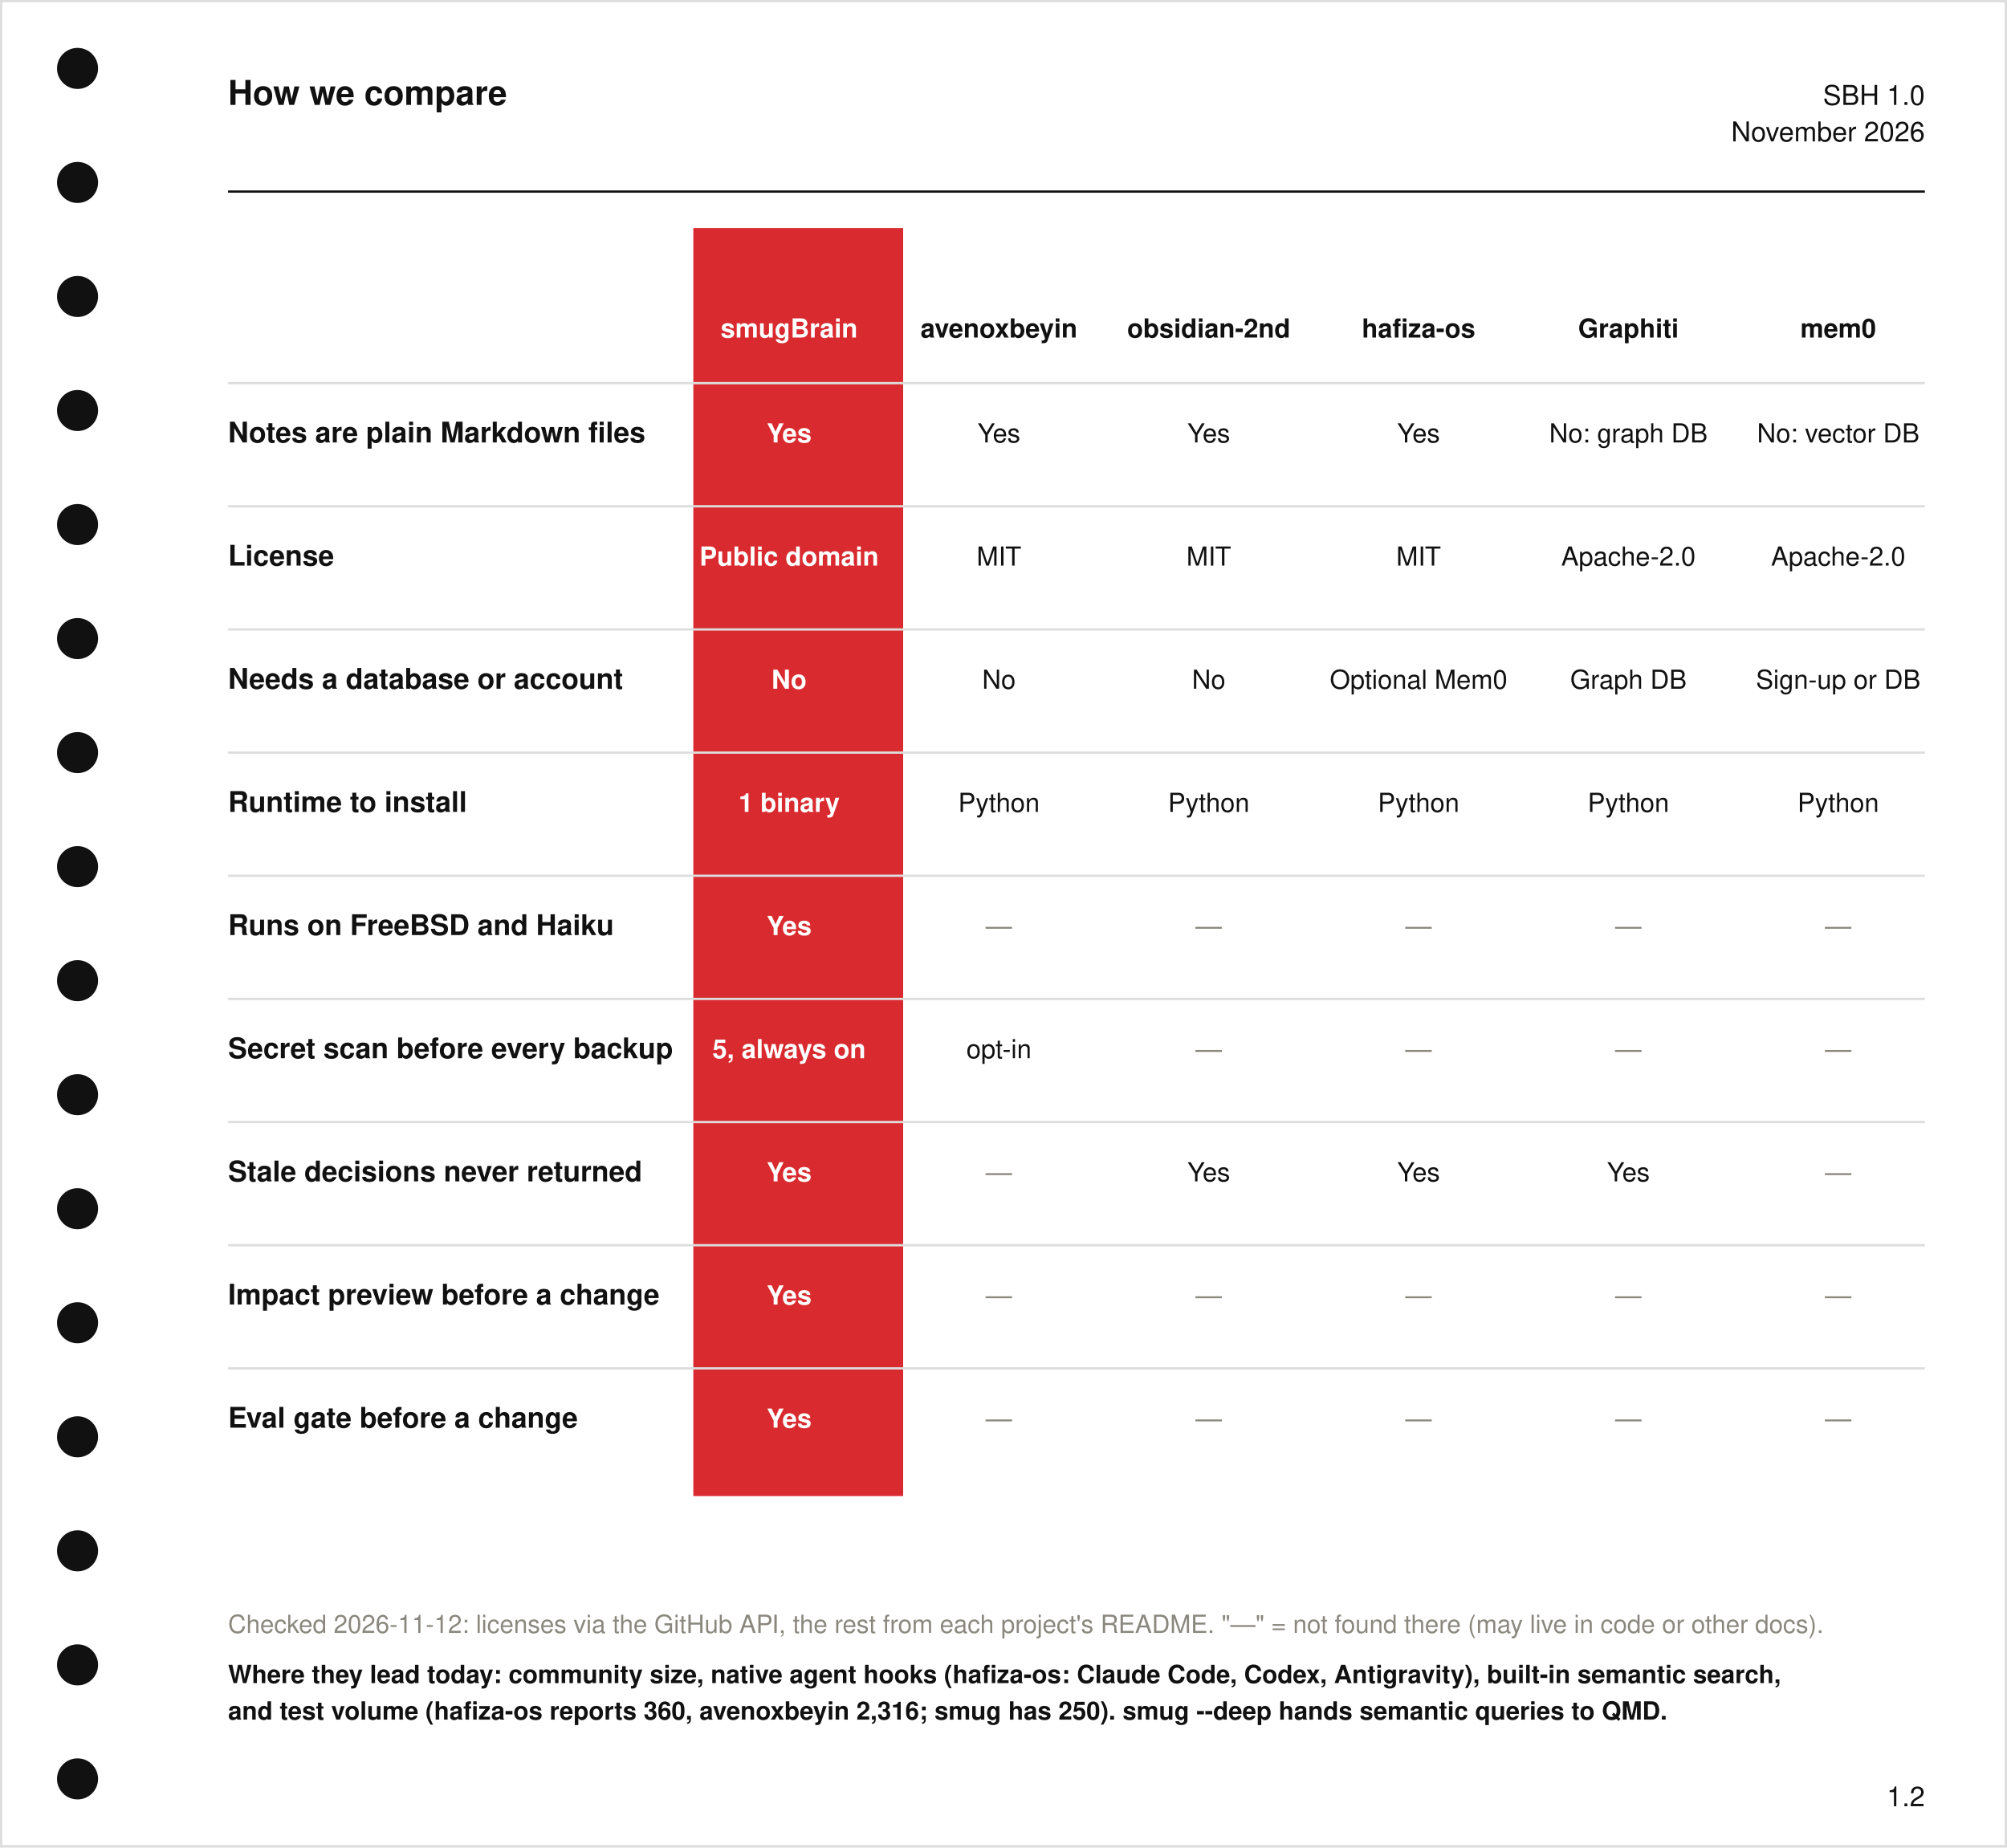
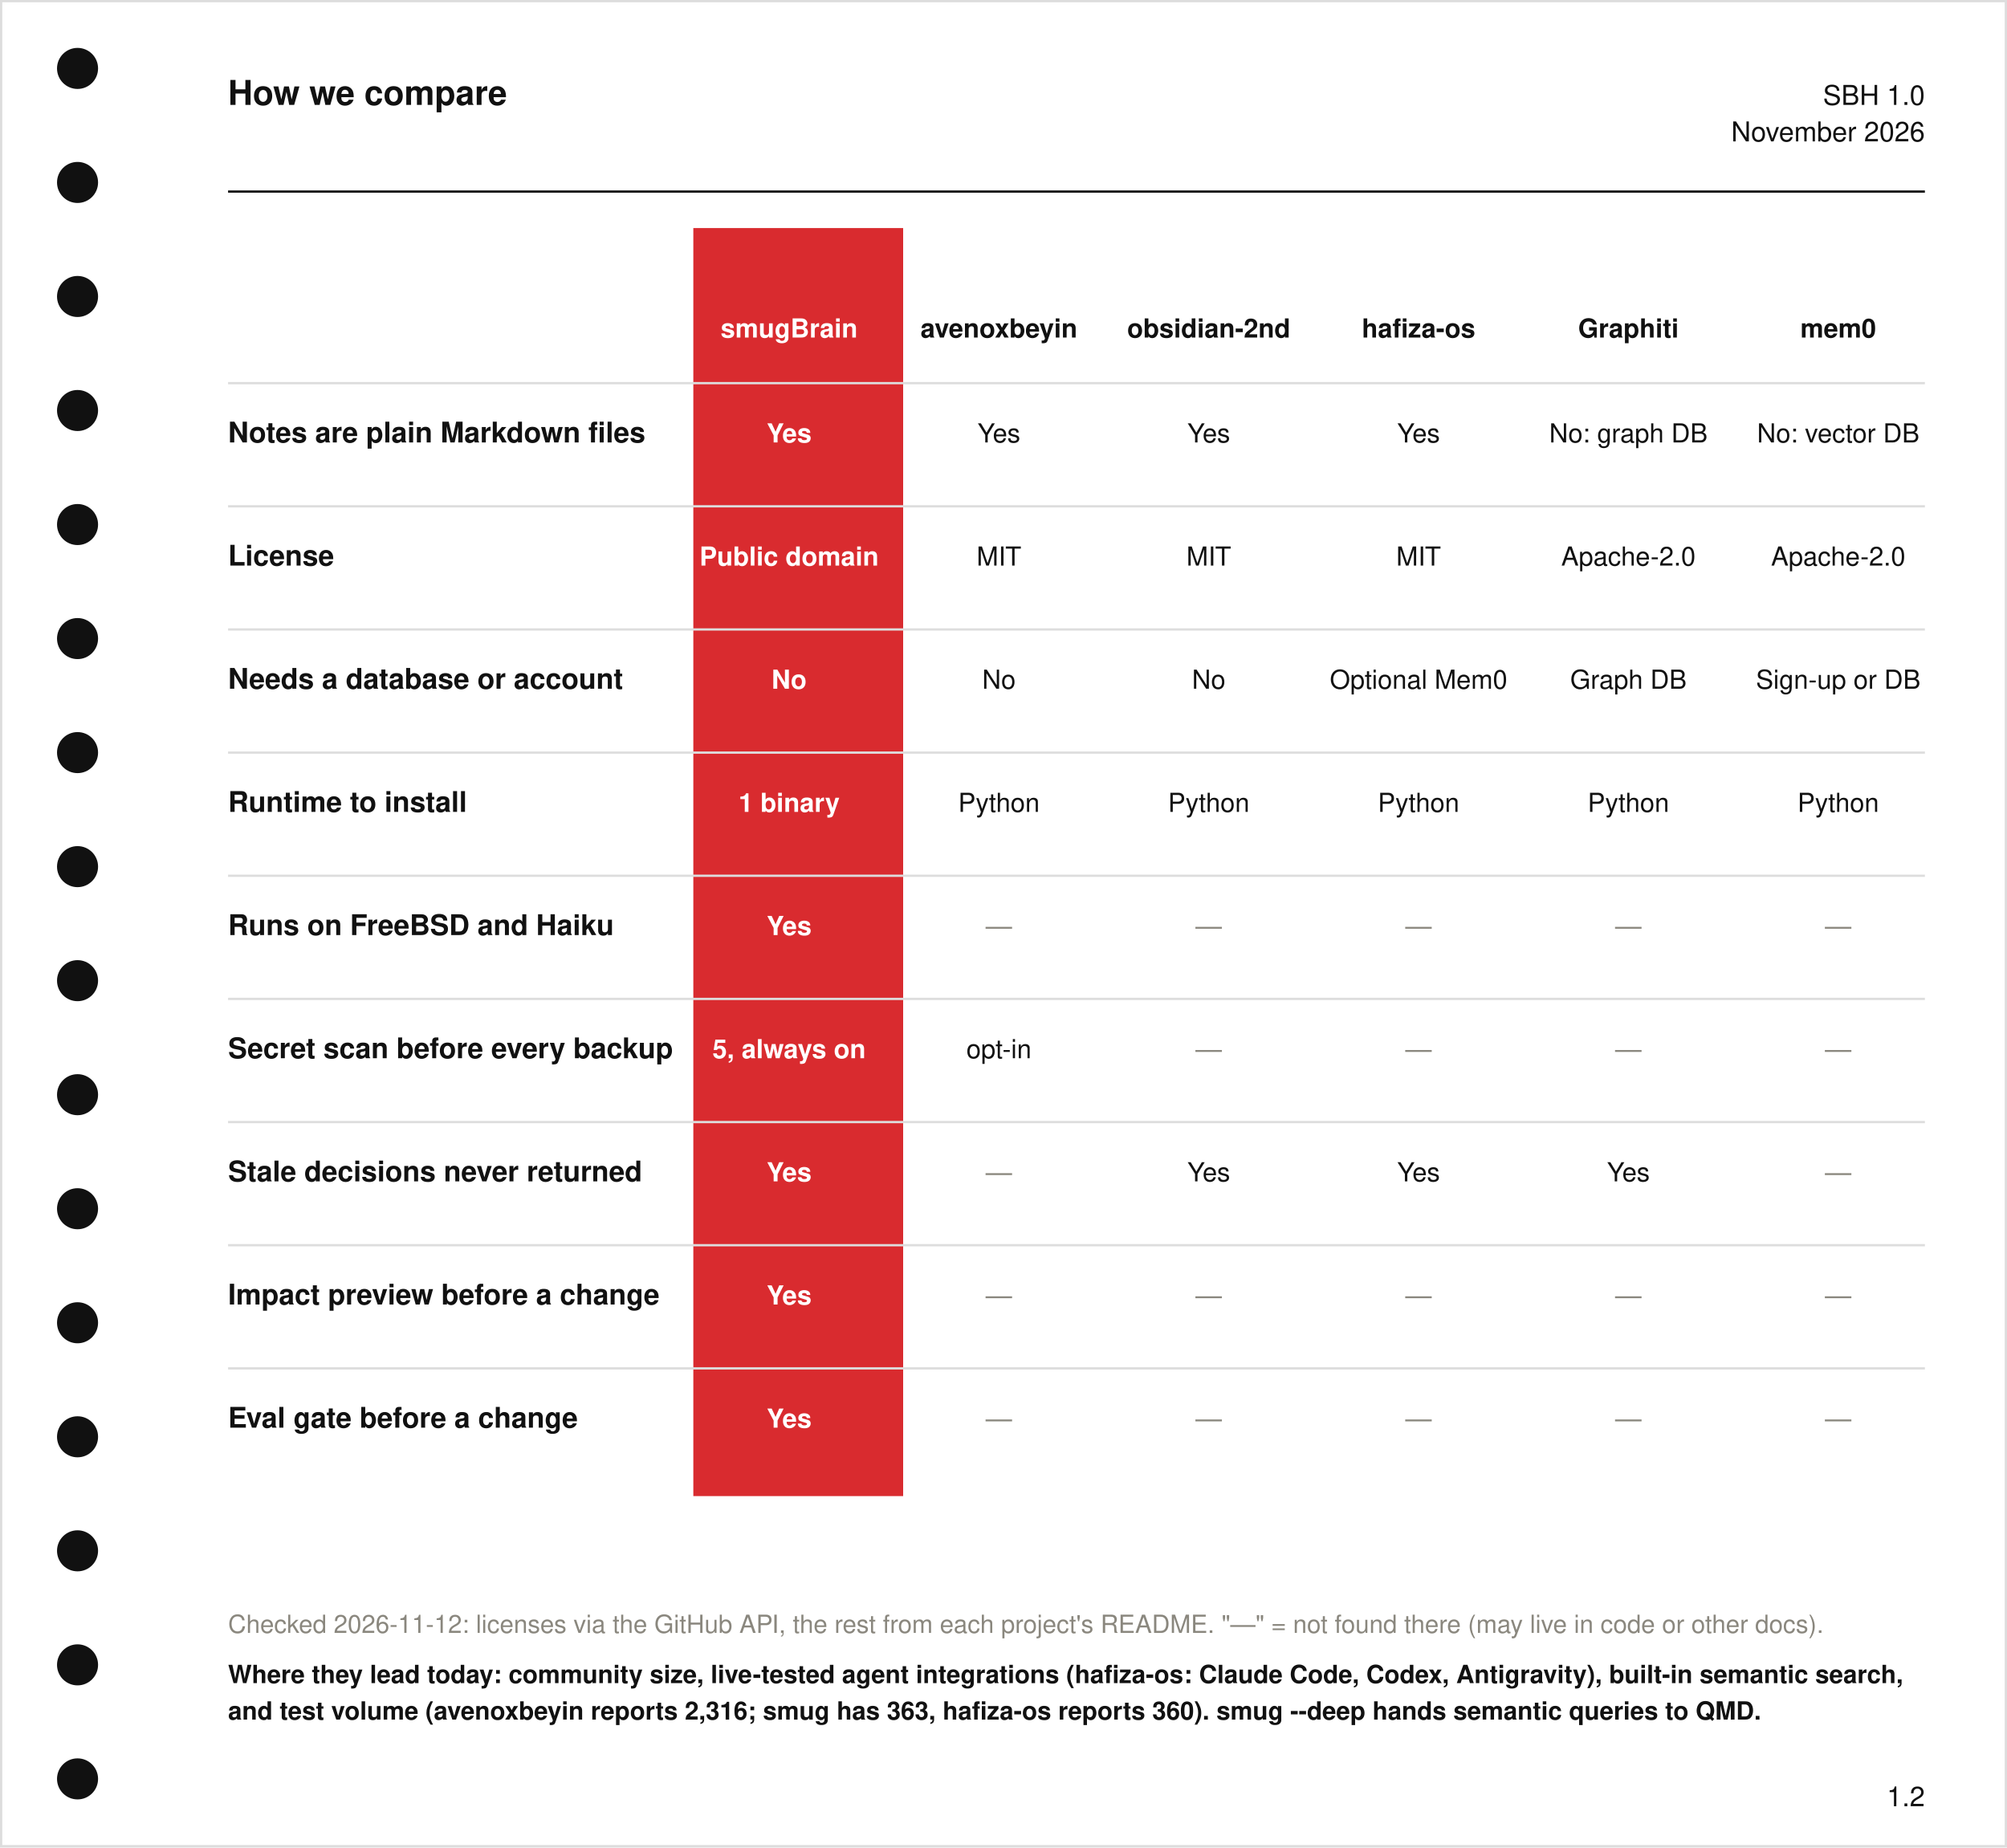
<svg xmlns="http://www.w3.org/2000/svg" viewBox="0 0 880 810" width="880" height="810" font-family="Helvetica Neue, Helvetica, Arial, sans-serif" role="img" aria-label="How we compare">
  <rect width="880" height="810" fill="#FFFFFF" />
  <rect x=".5" y=".5" width="879" height="809" fill="none" stroke="#DDD" />
  <circle cx="34" cy="30" r="9" fill="#111111" />
  <circle cx="34" cy="80" r="9" fill="#111111" />
  <circle cx="34" cy="130" r="9" fill="#111111" />
  <circle cx="34" cy="180" r="9" fill="#111111" />
  <circle cx="34" cy="230" r="9" fill="#111111" />
  <circle cx="34" cy="280" r="9" fill="#111111" />
  <circle cx="34" cy="330" r="9" fill="#111111" />
  <circle cx="34" cy="380" r="9" fill="#111111" />
  <circle cx="34" cy="430" r="9" fill="#111111" />
  <circle cx="34" cy="480" r="9" fill="#111111" />
  <circle cx="34" cy="530" r="9" fill="#111111" />
  <circle cx="34" cy="580" r="9" fill="#111111" />
  <circle cx="34" cy="630" r="9" fill="#111111" />
  <circle cx="34" cy="680" r="9" fill="#111111" />
  <circle cx="34" cy="730" r="9" fill="#111111" />
  <circle cx="34" cy="780" r="9" fill="#111111" />
  <text x="100" y="46" font-size="15" font-weight="700" fill="#111111" text-anchor="start">How we compare</text>
  <text x="844" y="46" font-size="12" font-weight="300" fill="#111111" text-anchor="end">SBH 1.0</text>
  <text x="844" y="62" font-size="12" font-weight="300" fill="#111111" text-anchor="end">November 2026</text>
  <line x1="100" y1="84" x2="844" y2="84" stroke="#111111" stroke-width="1" />
  <rect x="304" y="100" width="92" height="556" fill="#D92B2F" />
  <text x="346.0" y="148" font-size="11.5" font-weight="700" fill="#FFFFFF" text-anchor="middle">smugBrain</text>
  <text x="438.0" y="148" font-size="11.5" font-weight="700" fill="#111111" text-anchor="middle">avenoxbeyin</text>
  <text x="530.0" y="148" font-size="11.5" font-weight="700" fill="#111111" text-anchor="middle">obsidian-2nd</text>
  <text x="622.0" y="148" font-size="11.5" font-weight="700" fill="#111111" text-anchor="middle">hafiza-os</text>
  <text x="714.0" y="148" font-size="11.5" font-weight="700" fill="#111111" text-anchor="middle">Graphiti</text>
  <text x="806.0" y="148" font-size="11.5" font-weight="700" fill="#111111" text-anchor="middle">mem0</text>
  <line x1="100" y1="168" x2="844" y2="168" stroke="#DDD" />
  <text x="100" y="194" font-size="12.5" font-weight="700" fill="#111111" text-anchor="start">Notes are plain Markdown files</text>
  <text x="346.0" y="194" font-size="11.5" font-weight="700" fill="#FFFFFF" text-anchor="middle">Yes</text>
  <text x="438.0" y="194" font-size="11.5" font-weight="300" fill="#111111" text-anchor="middle">Yes</text>
  <text x="530.0" y="194" font-size="11.5" font-weight="300" fill="#111111" text-anchor="middle">Yes</text>
  <text x="622.0" y="194" font-size="11.5" font-weight="300" fill="#111111" text-anchor="middle">Yes</text>
  <text x="714.0" y="194" font-size="11.5" font-weight="300" fill="#111111" text-anchor="middle">No: graph DB</text>
  <text x="806.0" y="194" font-size="11.5" font-weight="300" fill="#111111" text-anchor="middle">No: vector DB</text>
  <line x1="100" y1="222" x2="844" y2="222" stroke="#DDD" />
  <text x="100" y="248" font-size="12.5" font-weight="700" fill="#111111" text-anchor="start">License</text>
  <text x="346.0" y="248" font-size="11.5" font-weight="700" fill="#FFFFFF" text-anchor="middle">Public domain</text>
  <text x="438.0" y="248" font-size="11.5" font-weight="300" fill="#111111" text-anchor="middle">MIT</text>
  <text x="530.0" y="248" font-size="11.5" font-weight="300" fill="#111111" text-anchor="middle">MIT</text>
  <text x="622.0" y="248" font-size="11.5" font-weight="300" fill="#111111" text-anchor="middle">MIT</text>
  <text x="714.0" y="248" font-size="11.5" font-weight="300" fill="#111111" text-anchor="middle">Apache-2.0</text>
  <text x="806.0" y="248" font-size="11.5" font-weight="300" fill="#111111" text-anchor="middle">Apache-2.0</text>
  <line x1="100" y1="276" x2="844" y2="276" stroke="#DDD" />
  <text x="100" y="302" font-size="12.5" font-weight="700" fill="#111111" text-anchor="start">Needs a database or account</text>
  <text x="346.0" y="302" font-size="11.5" font-weight="700" fill="#FFFFFF" text-anchor="middle">No</text>
  <text x="438.0" y="302" font-size="11.5" font-weight="300" fill="#111111" text-anchor="middle">No</text>
  <text x="530.0" y="302" font-size="11.5" font-weight="300" fill="#111111" text-anchor="middle">No</text>
  <text x="622.0" y="302" font-size="11.5" font-weight="300" fill="#111111" text-anchor="middle">Optional Mem0</text>
  <text x="714.0" y="302" font-size="11.5" font-weight="300" fill="#111111" text-anchor="middle">Graph DB</text>
  <text x="806.0" y="302" font-size="11.5" font-weight="300" fill="#111111" text-anchor="middle">Sign-up or DB</text>
  <line x1="100" y1="330" x2="844" y2="330" stroke="#DDD" />
  <text x="100" y="356" font-size="12.5" font-weight="700" fill="#111111" text-anchor="start">Runtime to install</text>
  <text x="346.0" y="356" font-size="11.5" font-weight="700" fill="#FFFFFF" text-anchor="middle">1 binary</text>
  <text x="438.0" y="356" font-size="11.5" font-weight="300" fill="#111111" text-anchor="middle">Python</text>
  <text x="530.0" y="356" font-size="11.5" font-weight="300" fill="#111111" text-anchor="middle">Python</text>
  <text x="622.0" y="356" font-size="11.5" font-weight="300" fill="#111111" text-anchor="middle">Python</text>
  <text x="714.0" y="356" font-size="11.5" font-weight="300" fill="#111111" text-anchor="middle">Python</text>
  <text x="806.0" y="356" font-size="11.5" font-weight="300" fill="#111111" text-anchor="middle">Python</text>
  <line x1="100" y1="384" x2="844" y2="384" stroke="#DDD" />
  <text x="100" y="410" font-size="12.5" font-weight="700" fill="#111111" text-anchor="start">Runs on FreeBSD and Haiku</text>
  <text x="346.0" y="410" font-size="11.5" font-weight="700" fill="#FFFFFF" text-anchor="middle">Yes</text>
  <text x="438.0" y="410" font-size="11.5" font-weight="300" fill="#8A877E" text-anchor="middle">—</text>
  <text x="530.0" y="410" font-size="11.5" font-weight="300" fill="#8A877E" text-anchor="middle">—</text>
  <text x="622.0" y="410" font-size="11.5" font-weight="300" fill="#8A877E" text-anchor="middle">—</text>
  <text x="714.0" y="410" font-size="11.5" font-weight="300" fill="#8A877E" text-anchor="middle">—</text>
  <text x="806.0" y="410" font-size="11.5" font-weight="300" fill="#8A877E" text-anchor="middle">—</text>
  <line x1="100" y1="438" x2="844" y2="438" stroke="#DDD" />
  <text x="100" y="464" font-size="12.5" font-weight="700" fill="#111111" text-anchor="start">Secret scan before every backup</text>
  <text x="346.0" y="464" font-size="11.5" font-weight="700" fill="#FFFFFF" text-anchor="middle">5, always on</text>
  <text x="438.0" y="464" font-size="11.5" font-weight="300" fill="#111111" text-anchor="middle">opt-in</text>
  <text x="530.0" y="464" font-size="11.5" font-weight="300" fill="#8A877E" text-anchor="middle">—</text>
  <text x="622.0" y="464" font-size="11.5" font-weight="300" fill="#8A877E" text-anchor="middle">—</text>
  <text x="714.0" y="464" font-size="11.5" font-weight="300" fill="#8A877E" text-anchor="middle">—</text>
  <text x="806.0" y="464" font-size="11.5" font-weight="300" fill="#8A877E" text-anchor="middle">—</text>
  <line x1="100" y1="492" x2="844" y2="492" stroke="#DDD" />
  <text x="100" y="518" font-size="12.5" font-weight="700" fill="#111111" text-anchor="start">Stale decisions never returned</text>
  <text x="346.0" y="518" font-size="11.5" font-weight="700" fill="#FFFFFF" text-anchor="middle">Yes</text>
  <text x="438.0" y="518" font-size="11.5" font-weight="300" fill="#8A877E" text-anchor="middle">—</text>
  <text x="530.0" y="518" font-size="11.5" font-weight="300" fill="#111111" text-anchor="middle">Yes</text>
  <text x="622.0" y="518" font-size="11.5" font-weight="300" fill="#111111" text-anchor="middle">Yes</text>
  <text x="714.0" y="518" font-size="11.5" font-weight="300" fill="#111111" text-anchor="middle">Yes</text>
  <text x="806.0" y="518" font-size="11.5" font-weight="300" fill="#8A877E" text-anchor="middle">—</text>
  <line x1="100" y1="546" x2="844" y2="546" stroke="#DDD" />
  <text x="100" y="572" font-size="12.5" font-weight="700" fill="#111111" text-anchor="start">Impact preview before a change</text>
  <text x="346.0" y="572" font-size="11.5" font-weight="700" fill="#FFFFFF" text-anchor="middle">Yes</text>
  <text x="438.0" y="572" font-size="11.5" font-weight="300" fill="#8A877E" text-anchor="middle">—</text>
  <text x="530.0" y="572" font-size="11.5" font-weight="300" fill="#8A877E" text-anchor="middle">—</text>
  <text x="622.0" y="572" font-size="11.5" font-weight="300" fill="#8A877E" text-anchor="middle">—</text>
  <text x="714.0" y="572" font-size="11.5" font-weight="300" fill="#8A877E" text-anchor="middle">—</text>
  <text x="806.0" y="572" font-size="11.5" font-weight="300" fill="#8A877E" text-anchor="middle">—</text>
  <line x1="100" y1="600" x2="844" y2="600" stroke="#DDD" />
  <text x="100" y="626" font-size="12.5" font-weight="700" fill="#111111" text-anchor="start">Eval gate before a change</text>
  <text x="346.0" y="626" font-size="11.5" font-weight="700" fill="#FFFFFF" text-anchor="middle">Yes</text>
  <text x="438.0" y="626" font-size="11.5" font-weight="300" fill="#8A877E" text-anchor="middle">—</text>
  <text x="530.0" y="626" font-size="11.5" font-weight="300" fill="#8A877E" text-anchor="middle">—</text>
  <text x="622.0" y="626" font-size="11.5" font-weight="300" fill="#8A877E" text-anchor="middle">—</text>
  <text x="714.0" y="626" font-size="11.5" font-weight="300" fill="#8A877E" text-anchor="middle">—</text>
  <text x="806.0" y="626" font-size="11.5" font-weight="300" fill="#8A877E" text-anchor="middle">—</text>
  <text x="100" y="716" font-size="11" font-weight="300" fill="#8A877E" text-anchor="start">Checked 2026-11-12: licenses via the GitHub API, the rest from each project's README. "—" = not found there (may live in code or other docs).</text>
-   <text x="100" y="738" font-size="11" font-weight="700" fill="#111111" text-anchor="start">Where they lead today: community size, native agent hooks (hafiza-os: Claude Code, Codex, Antigravity), built-in semantic search,</text>
-   <text x="100" y="754" font-size="11" font-weight="700" fill="#111111" text-anchor="start">and test volume (hafiza-os reports 360, avenoxbeyin 2,316; smug has 250). smug --deep hands semantic queries to QMD.</text>
+   <text x="100" y="738" font-size="11" font-weight="700" fill="#111111" text-anchor="start">Where they lead today: community size, live-tested agent integrations (hafiza-os: Claude Code, Codex, Antigravity), built-in semantic search,</text>
+   <text x="100" y="754" font-size="11" font-weight="700" fill="#111111" text-anchor="start">and test volume (avenoxbeyin reports 2,316; smug has 363, hafiza-os reports 360). smug --deep hands semantic queries to QMD.</text>
  <text x="844" y="792" font-size="12" font-weight="300" fill="#111111" text-anchor="end">1.2</text>
</svg>
